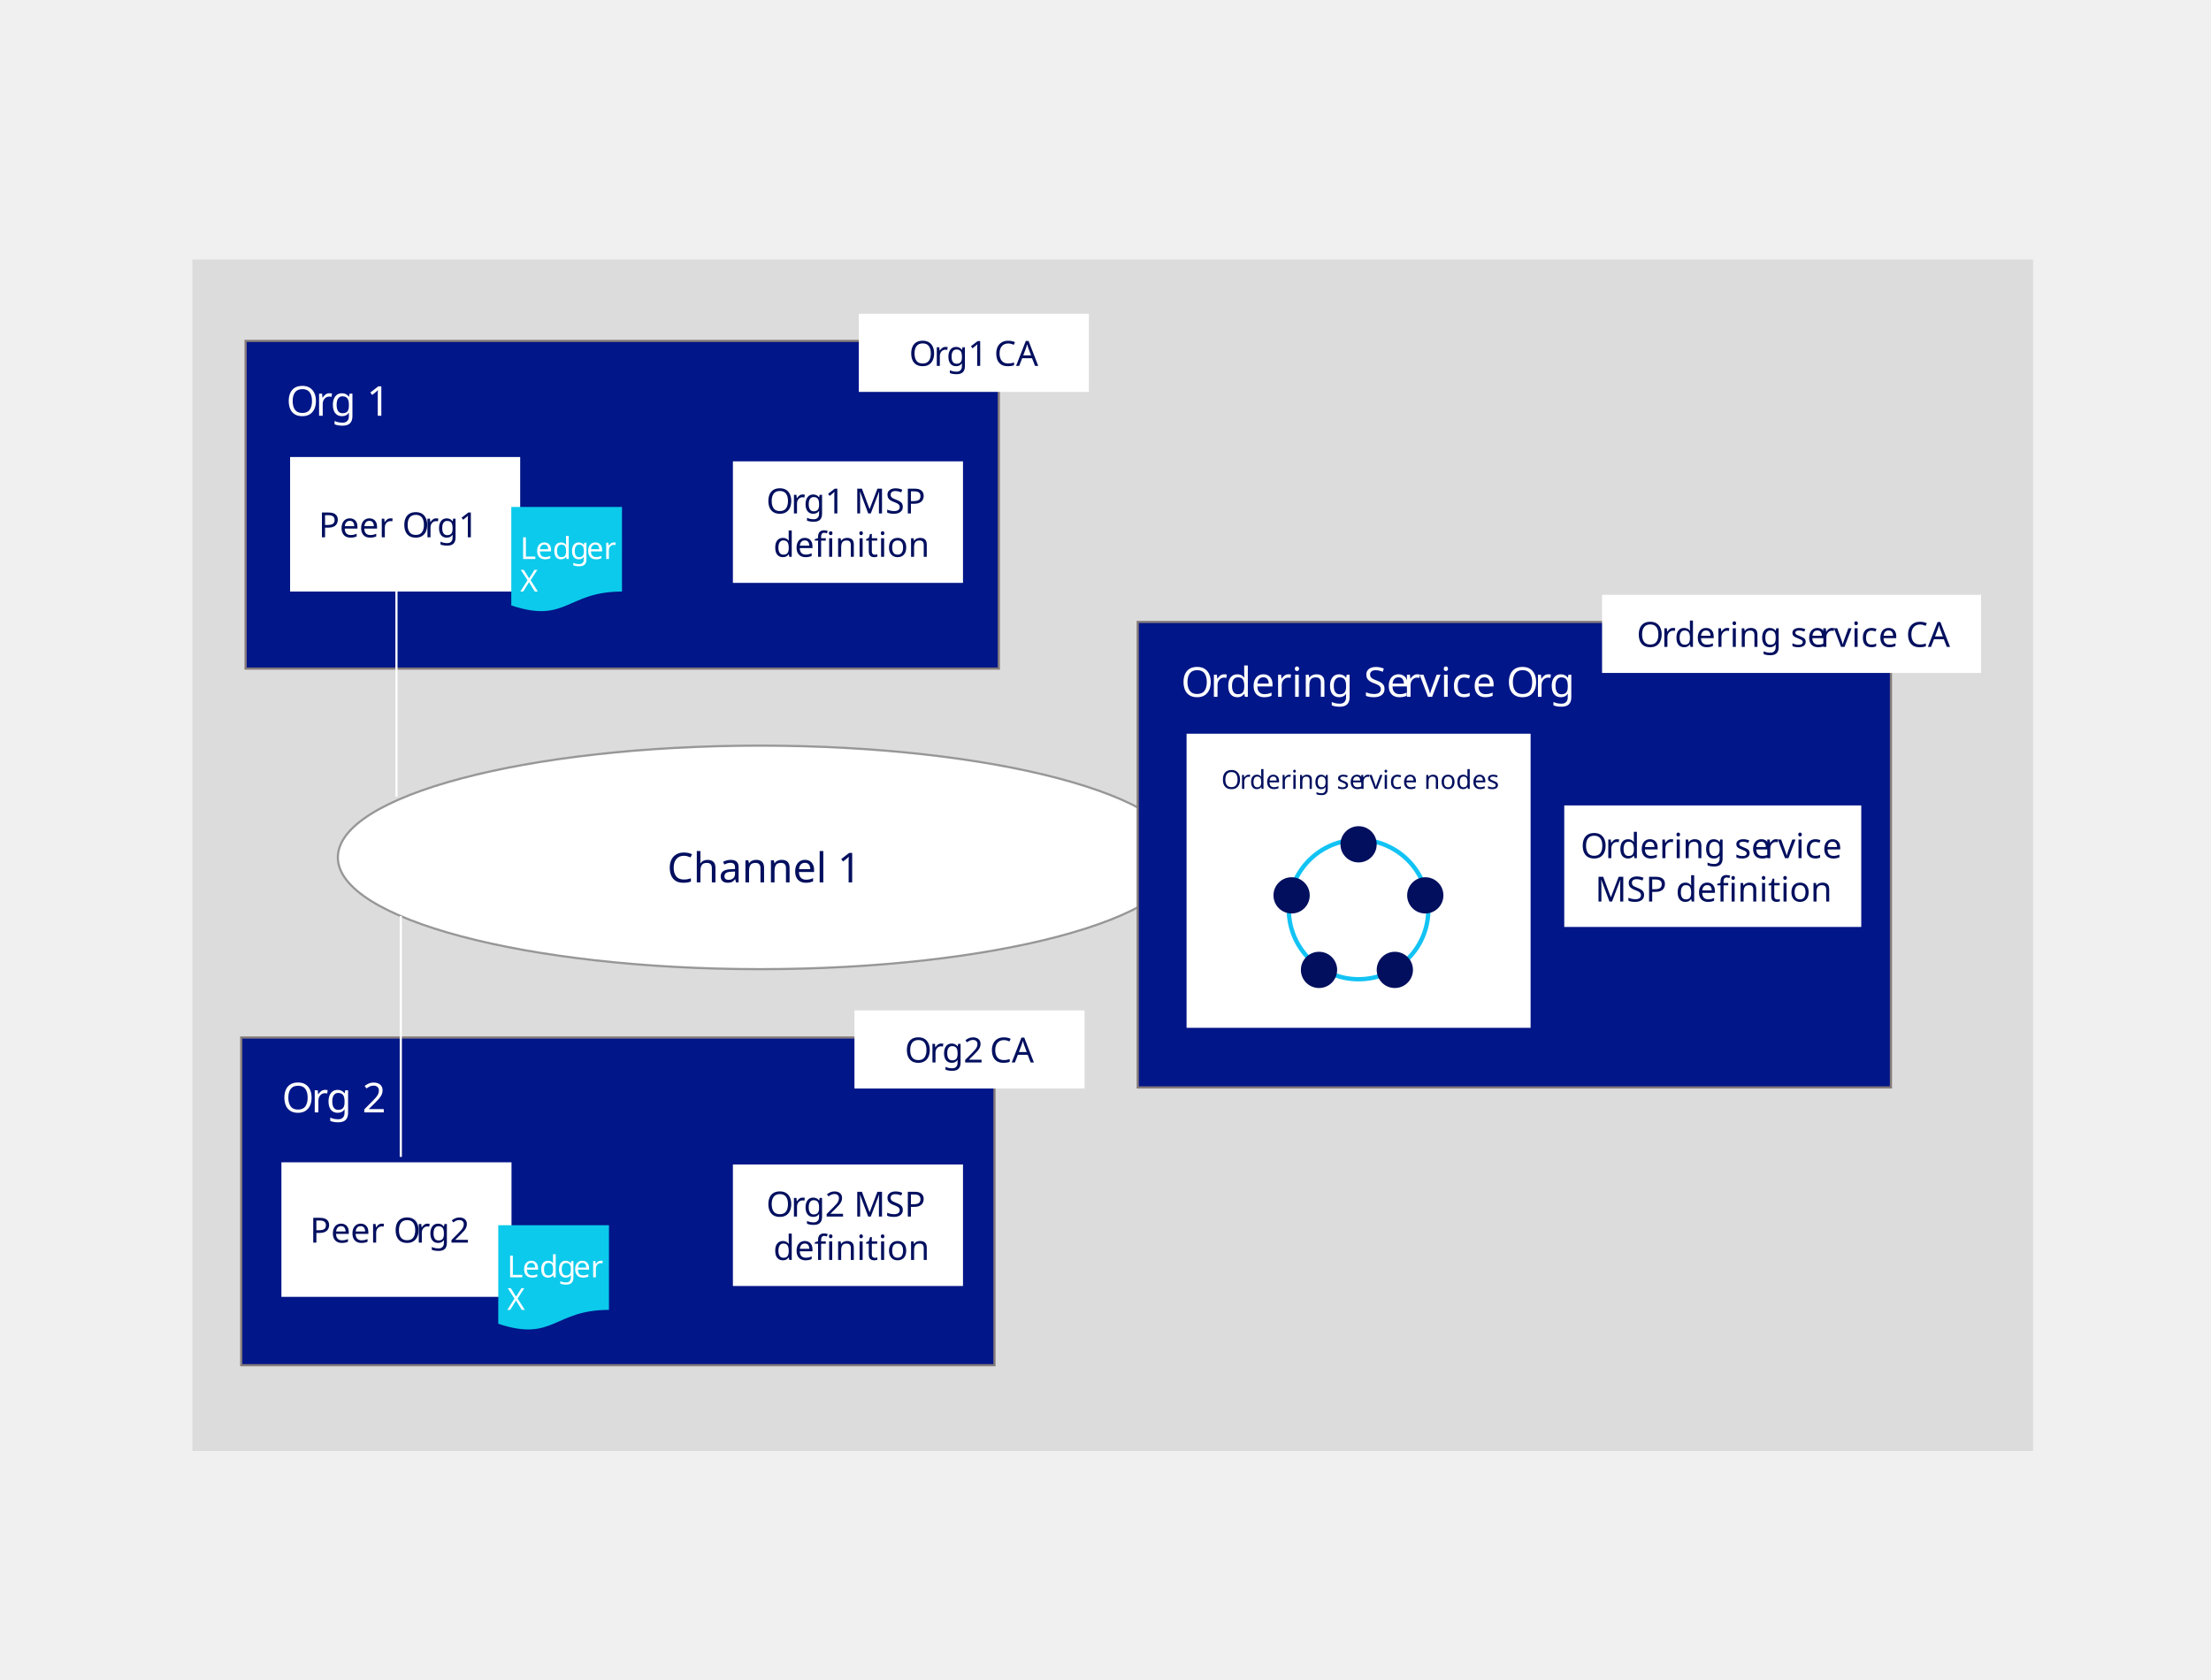
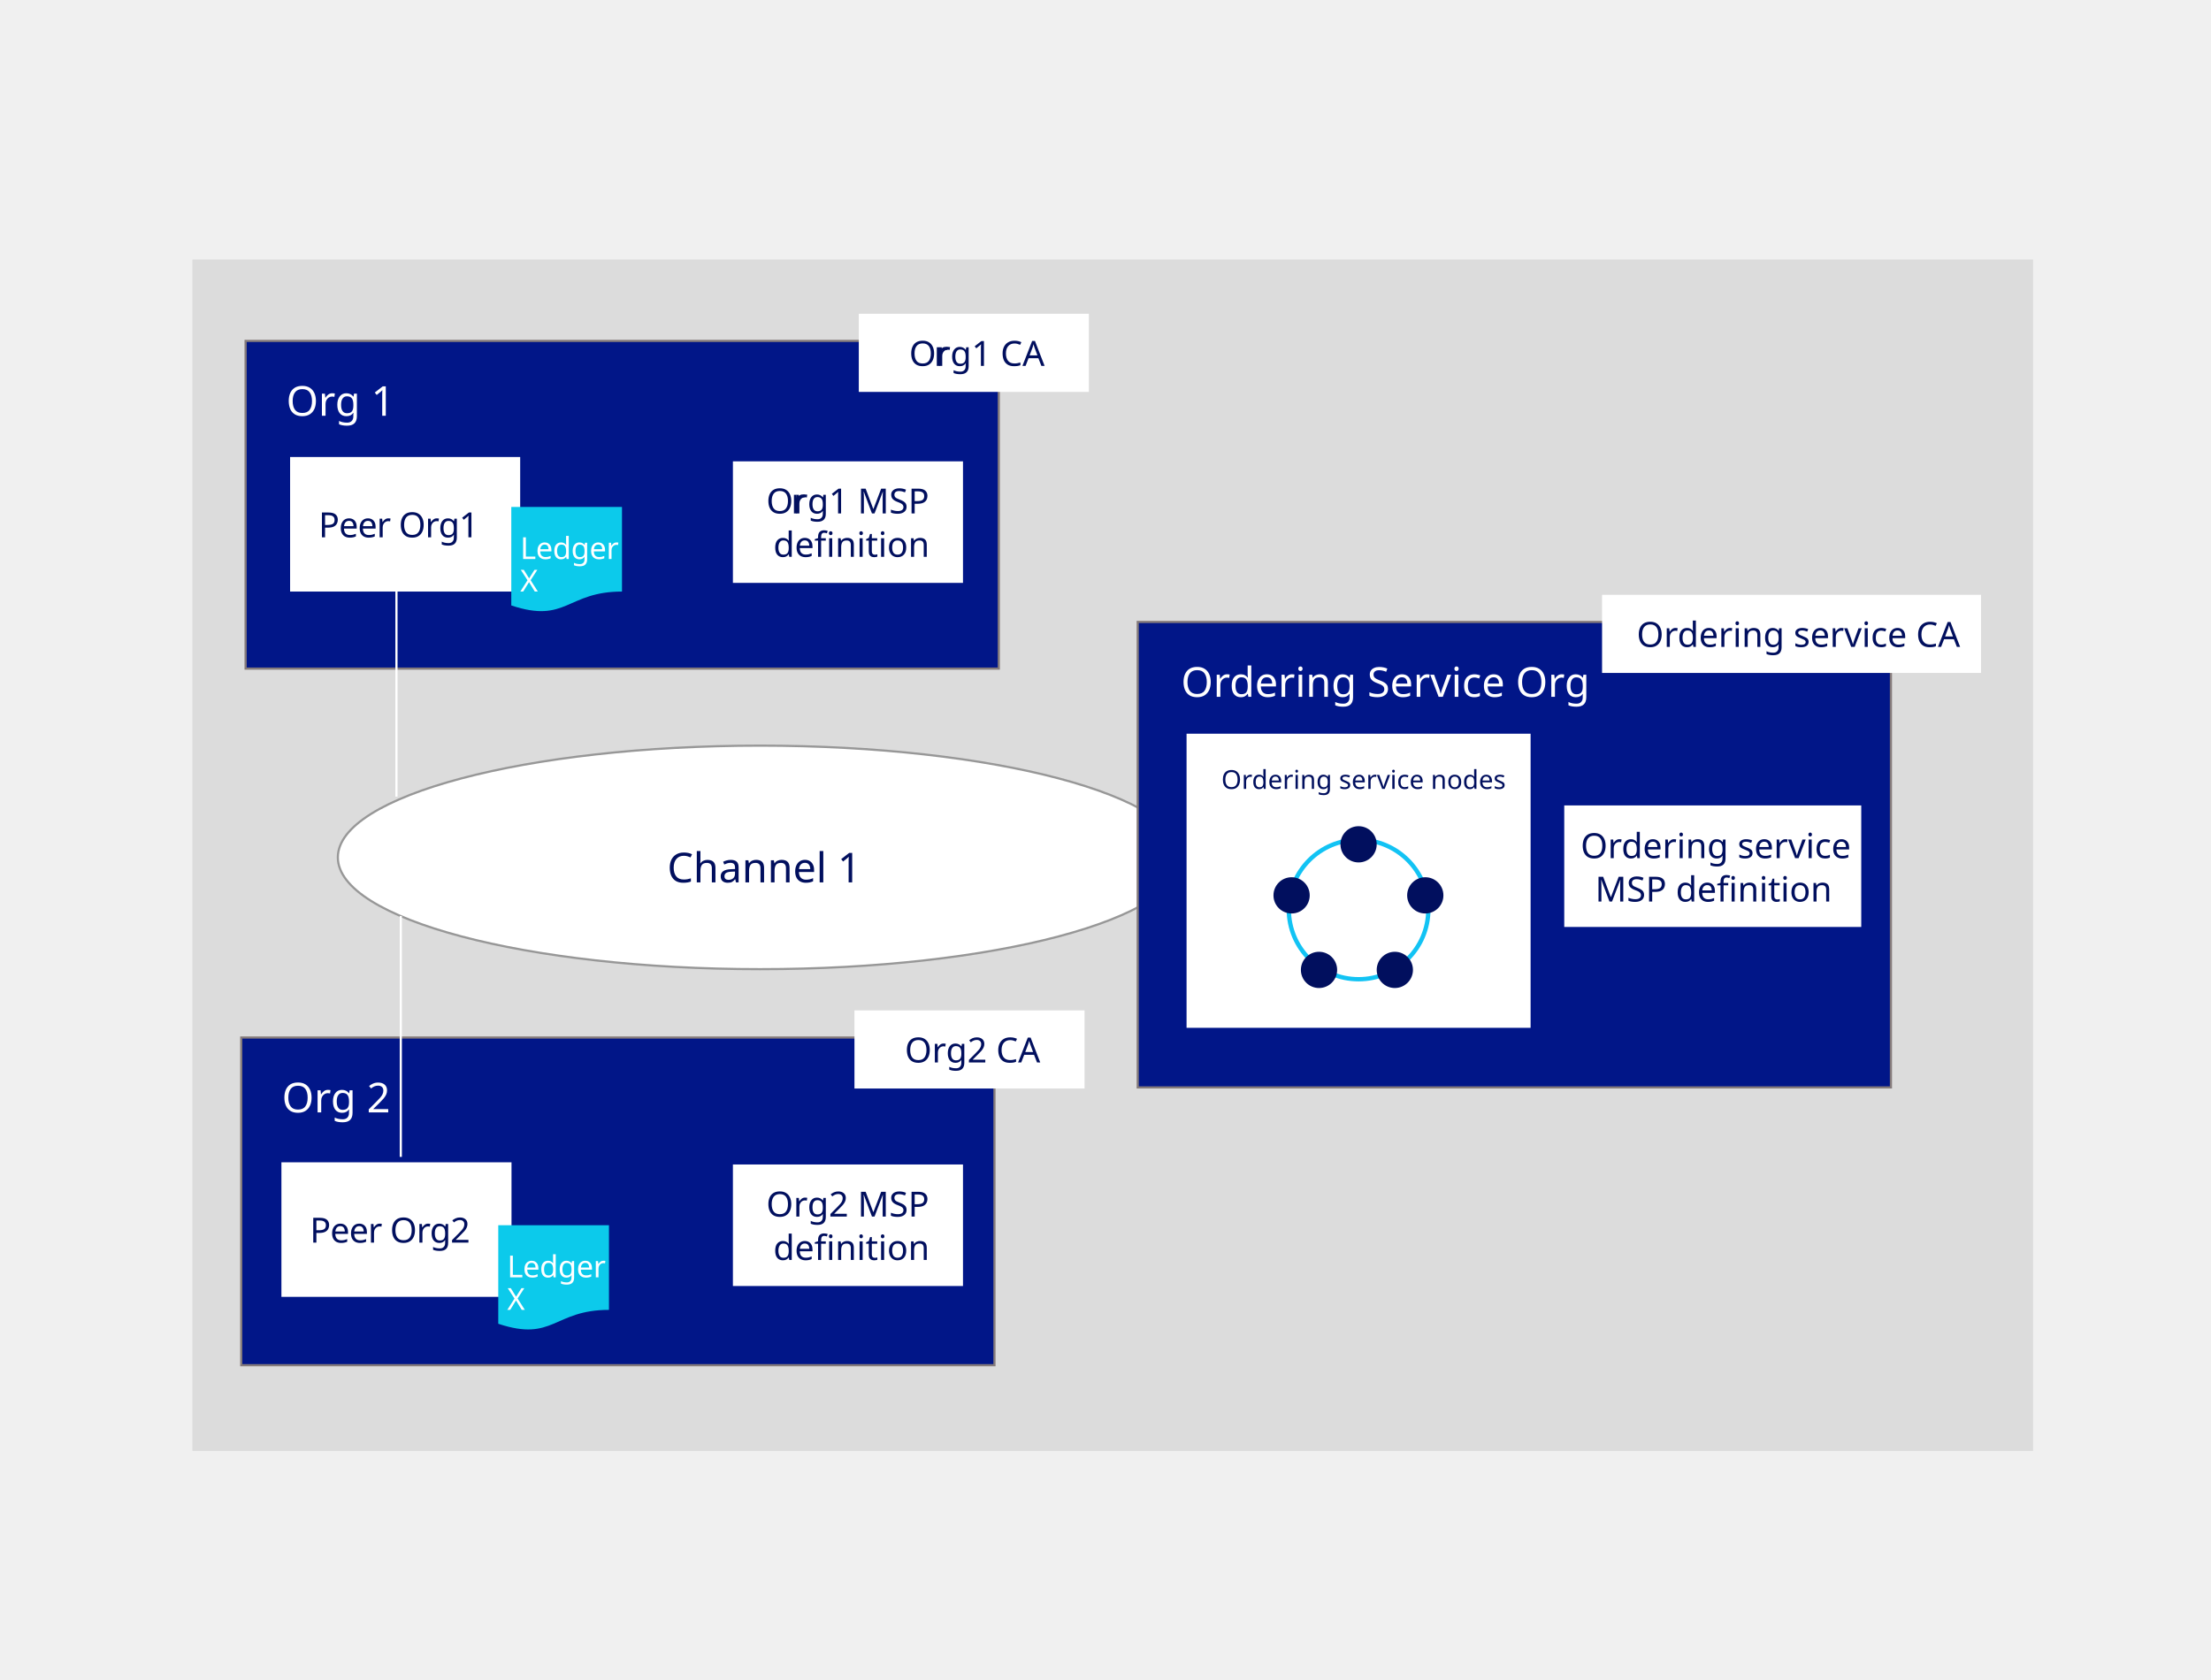
<svg xmlns="http://www.w3.org/2000/svg" id="Layer_1" data-name="Layer 1" viewBox="0 0 1018.61 774">
  <defs>
-     <style>.cls-1{fill:#dcdcdc;stroke:#dcdcdc;}.cls-2{fill:#5a6872;}.cls-26,.cls-3{fill:#011688;}.cls-3{stroke:#857b7b;}.cls-13,.cls-16,.cls-18,.cls-32,.cls-4,.cls-7{isolation:isolate;font-family:IBMPlexSans-Medium, IBM Plex Sans;font-weight:500;}.cls-18,.cls-4{font-size:19px;}.cls-13,.cls-16,.cls-17,.cls-27,.cls-4,.cls-6{fill:#fff;}.cls-5{letter-spacing:-0.02em;}.cls-29,.cls-6{stroke:#fff;}.cls-7{font-size:16px;}.cls-18,.cls-31,.cls-32,.cls-7{fill:#010f5e;}.cls-8{letter-spacing:-0.02em;}.cls-9{letter-spacing:0em;}.cls-10{letter-spacing:-0.02em;}.cls-11{letter-spacing:0em;}.cls-12{fill:#0ccaeb;}.cls-13,.cls-16{font-size:14px;}.cls-13{letter-spacing:-0.01em;}.cls-14{letter-spacing:0em;}.cls-15{letter-spacing:-0.01em;}.cls-17{stroke:#979797;}.cls-19{letter-spacing:0em;}.cls-20{letter-spacing:0.01em;}.cls-21{letter-spacing:-0.01em;}.cls-22{letter-spacing:0em;}.cls-23{letter-spacing:0.01em;}.cls-24{letter-spacing:-0.01em;}.cls-25{letter-spacing:0em;}.cls-28,.cls-29,.cls-30{fill:none;}.cls-28{stroke:#001588;}.cls-30{stroke:#12c3f4;stroke-width:2px;}.cls-32{font-size:12px;}.cls-33{letter-spacing:0em;}.cls-34{letter-spacing:0.01em;}.cls-35{letter-spacing:-0.01em;}</style>
+     <style>
+       .cls-2{fill:#5a6872}.cls-3{fill:#011688;stroke:#857b7b}.cls-13,.cls-16,.cls-4,.cls-7{isolation:isolate;font-family:IBMPlexSans-Medium,IBM Plex Sans;font-weight:500}.cls-4{font-size:19px}.cls-13,.cls-16,.cls-4,.cls-6{fill:#fff}.cls-5{letter-spacing:-.02em}.cls-29,.cls-6{stroke:#fff}.cls-7{font-size:16px}.cls-31,.cls-7{fill:#010f5e}.cls-8{letter-spacing:-.02em}.cls-9{letter-spacing:0}.cls-10{letter-spacing:-.02em}.cls-11{letter-spacing:0}.cls-12{fill:#0ccaeb}.cls-13,.cls-16{font-size:14px}.cls-13{letter-spacing:-.01em}.cls-14{letter-spacing:0}.cls-15{letter-spacing:-.01em}.cls-22{letter-spacing:0}.cls-23{letter-spacing:.01em}.cls-24{letter-spacing:-.01em}.cls-29{fill:none}
+     </style>
  </defs>
-   <rect id="Rectangle" class="cls-1" x="89.15" y="120.09" width="847" height="548" />
+   <path id="Rectangle" fill="#dcdcdc" stroke="#dcdcdc" d="M89.15 120.09h847v548h-847z" />
  <g id="UI-Icon_checkmark--outline_ui-05" data-name="UI-Icon/checkmark--outline/$ui-05">
-     <path id="Oval-2" class="cls-2" d="M355.65,276.09a6.5,6.5,0,1,0-6.5-6.5A6.49,6.49,0,0,0,355.65,276.09Zm0,1.5a8,8,0,1,1,8-8A8,8,0,0,1,355.65,277.59Z" />
-     <polygon id="check" class="cls-2" points="358.95 266.29 360.35 267.69 354.45 273.59 350.95 270.19 352.35 268.79 354.45 270.79 358.95 266.29" />
+     <path id="Oval-2" class="cls-2" d="M355.65 276.09a6.5 6.5 0 1 0-6.5-6.5 6.49 6.49 0 0 0 6.5 6.5zm0 1.5a8 8 0 1 1 8-8 8 8 0 0 1-8 8z" />
+     <path id="check" class="cls-2" d="M358.95 266.29l1.4 1.4-5.9 5.9-3.5-3.4 1.4-1.4 2.1 2 4.5-4.5z" />
  </g>
-   <rect id="Rectangle-2" data-name="Rectangle" class="cls-3" x="113.15" y="157.09" width="347" height="151" />
-   <text class="cls-4" transform="translate(131.86 191.59)">O<tspan class="cls-5" x="13.53" y="0">r</tspan>
-     <tspan x="20.44" y="0">g 1</tspan>
+   <path id="Rectangle-2" data-name="Rectangle" class="cls-3" d="M113.15 157.09h347v151h-347z" />
+   <text class="cls-4" transform="translate(131.86 191.59)">
+     Org 1<tspan class="cls-5" x="13.53" y="0" />
  </text>
-   <rect id="Rectangle-3" data-name="Rectangle" class="cls-6" x="396.15" y="145.09" width="105" height="35" />
-   <text class="cls-7" transform="translate(418.83 168.59)">O<tspan class="cls-8" x="11.39" y="0">r</tspan>
-     <tspan x="17.22" y="0">g1 </tspan>
-     <tspan class="cls-9" x="39.18" y="0">C</tspan>
-     <tspan x="49.28" y="0">A</tspan>
+   <path id="Rectangle-3" data-name="Rectangle" class="cls-6" d="M396.15 145.09h105v35h-105z" />
+   <text class="cls-7" transform="translate(418.83 168.59)">
+     Org1 CA<tspan class="cls-8" x="11.39" y="0">r</tspan>
  </text>
-   <rect id="Rectangle-4" data-name="Rectangle" class="cls-6" x="338.15" y="213.09" width="105" height="55" />
-   <text class="cls-7" transform="translate(353.02 236.59)">O<tspan class="cls-8" x="11.39" y="0">r</tspan>
-     <tspan x="17.22" y="0">g1 MSP </tspan>
+   <path id="Rectangle-4" data-name="Rectangle" class="cls-6" d="M338.15 213.09h105v55h-105z" />
+   <text class="cls-7" transform="translate(353.02 236.59)">
+     Org1 MSP<tspan class="cls-8" x="11.39" y="0">r</tspan>
  </text>
-   <text class="cls-7" transform="translate(356.27 256.59)">definition</text>
-   <rect id="Rectangle-5" data-name="Rectangle" class="cls-3" x="111.15" y="478.09" width="347" height="151" />
-   <text class="cls-4" transform="translate(129.86 512.59)">O<tspan class="cls-5" x="13.53" y="0">r</tspan>
-     <tspan x="20.44" y="0">g 2</tspan>
+   <text class="cls-7" transform="translate(356.27 256.59)">
+     definition
  </text>
-   <rect id="Rectangle-6" data-name="Rectangle" class="cls-6" x="130.15" y="536.09" width="105" height="61" />
+   <path id="Rectangle-5" data-name="Rectangle" class="cls-3" d="M111.15 478.09h347v151h-347z" />
+   <text class="cls-4" transform="translate(129.86 512.59)">
+     Org 2<tspan class="cls-5" x="13.53" y="0" />
+   </text>
+   <path id="Rectangle-6" data-name="Rectangle" class="cls-6" d="M130.15 536.09h105v61h-105z" />
  <text class="cls-7" transform="translate(142.77 572.59)">
-     <tspan class="cls-10">P</tspan>
-     <tspan class="cls-11" x="9.71" y="0">eer O</tspan>
-     <tspan class="cls-8" x="48.8" y="0">r</tspan>
-     <tspan x="54.62" y="0">g2</tspan>
+     <tspan class="cls-10">Peer Org2</tspan>
  </text>
-   <rect id="Rectangle-7" data-name="Rectangle" class="cls-6" x="394.15" y="466.09" width="105" height="35" />
-   <text class="cls-7" transform="translate(416.83 489.59)">O<tspan class="cls-8" x="11.39" y="0">r</tspan>
-     <tspan x="17.22" y="0">g2 </tspan>
-     <tspan class="cls-9" x="39.18" y="0">C</tspan>
-     <tspan x="49.28" y="0">A</tspan>
+   <path id="Rectangle-7" data-name="Rectangle" class="cls-6" d="M394.15 466.09h105v35h-105z" />
+   <text class="cls-7" transform="translate(416.83 489.59)">
+     Org2 CA<tspan class="cls-8" x="11.39" y="0" />
  </text>
-   <rect id="Rectangle-8" data-name="Rectangle" class="cls-6" x="338.15" y="537.09" width="105" height="55" />
-   <text class="cls-7" transform="translate(353.02 560.59)">O<tspan class="cls-8" x="11.39" y="0">r</tspan>
-     <tspan x="17.22" y="0">g2 MSP </tspan>
+   <path id="Rectangle-8" data-name="Rectangle" class="cls-6" d="M338.15 537.09h105v55h-105z" />
+   <text class="cls-7" transform="translate(353.02 560.59)">
+     Org2 MSP<tspan class="cls-8" x="11.39" y="0" />
  </text>
-   <text class="cls-7" transform="translate(356.27 580.59)">definition</text>
-   <rect id="Rectangle-9" data-name="Rectangle" class="cls-6" x="134.15" y="211.09" width="105" height="61" />
+   <text class="cls-7" transform="translate(356.27 580.59)">
+     definition
+   </text>
+   <path id="Rectangle-9" data-name="Rectangle" class="cls-6" d="M134.15 211.09h105v61h-105z" />
  <g id="Group-3">
-     <path id="Fill-1" class="cls-12" d="M235.55,233.59h51v39c-25.5,0-25.5,14.9-51,6.4Z" />
+     <path id="Fill-1" class="cls-12" d="M235.55 233.59h51v39c-25.5 0-25.5 14.9-51 6.4z" />
  </g>
  <g id="Group-3-Copy">
-     <path id="Fill-1-2" data-name="Fill-1" class="cls-12" d="M229.55,564.59h51v39c-25.5,0-25.5,14.9-51,6.4Z" />
+     <path id="Fill-1-2" data-name="Fill-1" class="cls-12" d="M229.55 564.59h51v39c-25.5 0-25.5 14.9-51 6.4z" />
  </g>
  <text class="cls-7" transform="translate(146.77 247.59)">
-     <tspan class="cls-10">P</tspan>
-     <tspan class="cls-11" x="9.71" y="0">eer O</tspan>
-     <tspan class="cls-8" x="48.8" y="0">r</tspan>
-     <tspan x="54.62" y="0">g1</tspan>
+     <tspan class="cls-10">Peer Org1</tspan>
+     <tspan class="cls-11" x="9.71" y="0" />
  </text>
-   <text class="cls-13" transform="translate(239.65 257.59)">L<tspan class="cls-14" x="7.04" y="0">ed</tspan>
-     <tspan class="cls-15" x="23.11" y="0">g</tspan>
-     <tspan class="cls-14" x="30.55" y="0">er</tspan>
+   <text class="cls-13" transform="translate(239.65 257.59)">
+     Ledger<tspan class="cls-14" x="7.04" y="0" />
  </text>
-   <text class="cls-16" transform="translate(283.35 257.59)"> </text>
-   <text class="cls-16" transform="translate(239.65 272.59)">X</text>
-   <text class="cls-13" transform="translate(233.65 588.59)">L<tspan class="cls-14" x="7.04" y="0">ed</tspan>
-     <tspan class="cls-15" x="23.11" y="0">g</tspan>
-     <tspan class="cls-14" x="30.55" y="0">er</tspan>
+   <text class="cls-16" transform="translate(283.35 257.59)">
  </text>
-   <text class="cls-16" transform="translate(277.35 588.59)"> </text>
-   <text class="cls-16" transform="translate(233.65 603.59)">X</text>
-   <ellipse id="Oval" class="cls-17" cx="350.15" cy="395.09" rx="194.5" ry="51.5" />
-   <text class="cls-18" transform="translate(307.4 406.59)">Channel 1</text>
-   <rect id="Rectangle-10" data-name="Rectangle" class="cls-3" x="524.15" y="286.59" width="347" height="214.5" />
-   <text class="cls-4" transform="translate(544.1 321.09)">O<tspan class="cls-19" x="13.53" y="0">r</tspan>
-     <tspan x="20.71" y="0">dering Se</tspan>
-     <tspan class="cls-20" x="102.47" y="0">r</tspan>
-     <tspan x="109.91" y="0">vi</tspan>
-     <tspan class="cls-21" x="124.68" y="0">c</tspan>
-     <tspan x="134.25" y="0">e O</tspan>
-     <tspan class="cls-5" x="162.83" y="0">r</tspan>
-     <tspan x="169.74" y="0">g</tspan>
+   <text class="cls-16" transform="translate(239.65 272.59)">
+     X
  </text>
-   <rect id="Rectangle-11" data-name="Rectangle" class="cls-6" x="738.57" y="274.59" width="173.58" height="35" />
-   <text class="cls-7" transform="translate(754.02 298.09)">O<tspan class="cls-22" x="11.39" y="0">r</tspan>
-     <tspan class="cls-11" x="17.44" y="0">dering se</tspan>
-     <tspan class="cls-23" x="84.62" y="0">r</tspan>
-     <tspan class="cls-11" x="90.89" y="0">vi</tspan>
-     <tspan class="cls-24" x="103.33" y="0">c</tspan>
-     <tspan x="111.39" y="0">e </tspan>
-     <tspan class="cls-25" x="124.06" y="0">C</tspan>
-     <tspan x="134.16" y="0">A</tspan>
+   <text class="cls-13" transform="translate(233.65 588.59)">
+     Ledger<tspan class="cls-14" x="7.04" y="0" />
  </text>
-   <rect id="Rectangle-12" data-name="Rectangle" class="cls-6" x="721.15" y="371.64" width="135.83" height="55" />
-   <text class="cls-7" transform="translate(728.19 395.44)">O<tspan class="cls-22" x="11.39" y="0">r</tspan>
-     <tspan class="cls-11" x="17.44" y="0">dering se</tspan>
-     <tspan class="cls-23" x="84.62" y="0">r</tspan>
-     <tspan class="cls-11" x="90.89" y="0">vi</tspan>
-     <tspan class="cls-24" x="103.33" y="0">c</tspan>
-     <tspan x="111.39" y="0">e </tspan>
+   <text class="cls-16" transform="translate(277.35 588.59)">
  </text>
-   <text class="cls-7" transform="translate(734.89 415.44)">MSP definition</text>
-   <rect id="Rectangle-13" data-name="Rectangle" class="cls-26" x="552.65" y="408.59" width="10" height="10" />
+   <text class="cls-16" transform="translate(233.65 603.59)">
+     X
+   </text>
+   <ellipse id="Oval" cx="350.15" cy="395.09" rx="194.5" ry="51.5" stroke="#979797" fill="#fff" />
+   <text transform="translate(307.4 406.59)" style="isolation:isolate" fill="#010f5e" font-size="19" font-family="IBMPlexSans-Medium,IBM Plex Sans" font-weight="500">
+     Channel 1
+   </text>
+   <path id="Rectangle-10" data-name="Rectangle" class="cls-3" d="M524.15 286.59h347v214.5h-347z" />
+   <text class="cls-4" transform="translate(544.1 321.09)">
+     Ordering Service Org<tspan x="13.53" y="0" letter-spacing="0" />
+   </text>
+   <path id="Rectangle-11" data-name="Rectangle" class="cls-6" d="M738.57 274.59h173.58v35H738.57z" />
+   <text class="cls-7" transform="translate(754.02 298.09)">
+     Ordering service CA<tspan class="cls-22" x="11.39" y="0" />
+   </text>
+   <path id="Rectangle-12" data-name="Rectangle" class="cls-6" d="M721.15 371.64h135.83v55H721.15z" />
+   <text class="cls-7" transform="translate(728.19 395.44)">
+     Ordering service<tspan class="cls-22" x="11.39" y="0" />
+   </text>
+   <text class="cls-7" transform="translate(734.89 415.44)">
+     MSP definition
+   </text>
+   <path id="Rectangle-13" data-name="Rectangle" fill="#011688" d="M552.65 408.59h10v10h-10z" />
  <g id="Group-18">
    <g id="Group-5">
-       <polygon id="Fill-1-3" data-name="Fill-1" class="cls-27" points="546.15 337.59 705.65 337.59 705.65 474.12 546.15 474.12 546.15 337.59" />
-       <polygon id="Stroke-3" class="cls-28" points="546.15 474.12 705.65 474.12 705.65 337.59 546.15 337.59 546.15 474.12" />
+       <path id="Fill-1-3" data-name="Fill-1" fill="#fff" d="M546.15 337.59h159.5v136.53h-159.5V337.59z" />
+       <path id="Stroke-3" stroke="#001588" fill="none" d="M546.15 474.12h159.5V337.59h-159.5v136.53z" />
    </g>
  </g>
-   <line class="cls-29" x1="182.65" y1="272.09" x2="182.65" y2="367.09" />
-   <line class="cls-29" x1="184.65" y1="422.09" x2="184.65" y2="533.09" />
-   <circle class="cls-30" cx="625.9" cy="419.09" r="32.14" />
+   <path class="cls-29" d="M182.65 272.09v95M184.65 422.09v111" />
+   <circle cx="625.9" cy="419.09" r="32.14" stroke="#12c3f4" stroke-width="2" fill="none" />
  <circle class="cls-31" cx="595.04" cy="412.58" r="8.35" />
  <circle class="cls-31" cx="625.9" cy="389.06" r="8.35" />
  <circle class="cls-31" cx="656.63" cy="412.58" r="8.35" />
  <circle class="cls-31" cx="607.67" cy="446.93" r="8.35" />
  <circle class="cls-31" cx="642.6" cy="446.93" r="8.35" />
-   <text class="cls-32" transform="translate(562.65 363.52)">O<tspan class="cls-33" x="8.54" y="0">r</tspan>
-     <tspan x="13.08" y="0">dering se</tspan>
-     <tspan class="cls-34" x="63.47" y="0">r</tspan>
-     <tspan x="68.17" y="0">vi</tspan>
-     <tspan class="cls-35" x="77.5" y="0">c</tspan>
-     <tspan x="83.54" y="0">e nodes </tspan>
+   <text transform="translate(562.65 363.52)" style="isolation:isolate" font-size="12" fill="#010f5e" font-family="IBMPlexSans-Medium,IBM Plex Sans" font-weight="500">
+     Ordering service nodes<tspan x="8.54" y="0" letter-spacing="0" />
  </text>
</svg>
